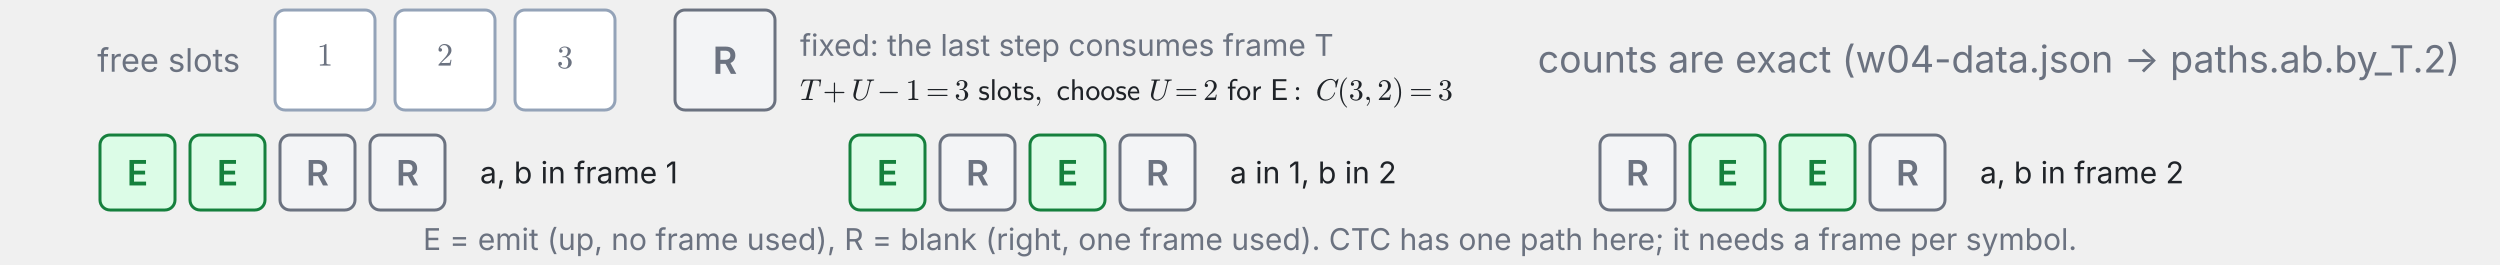
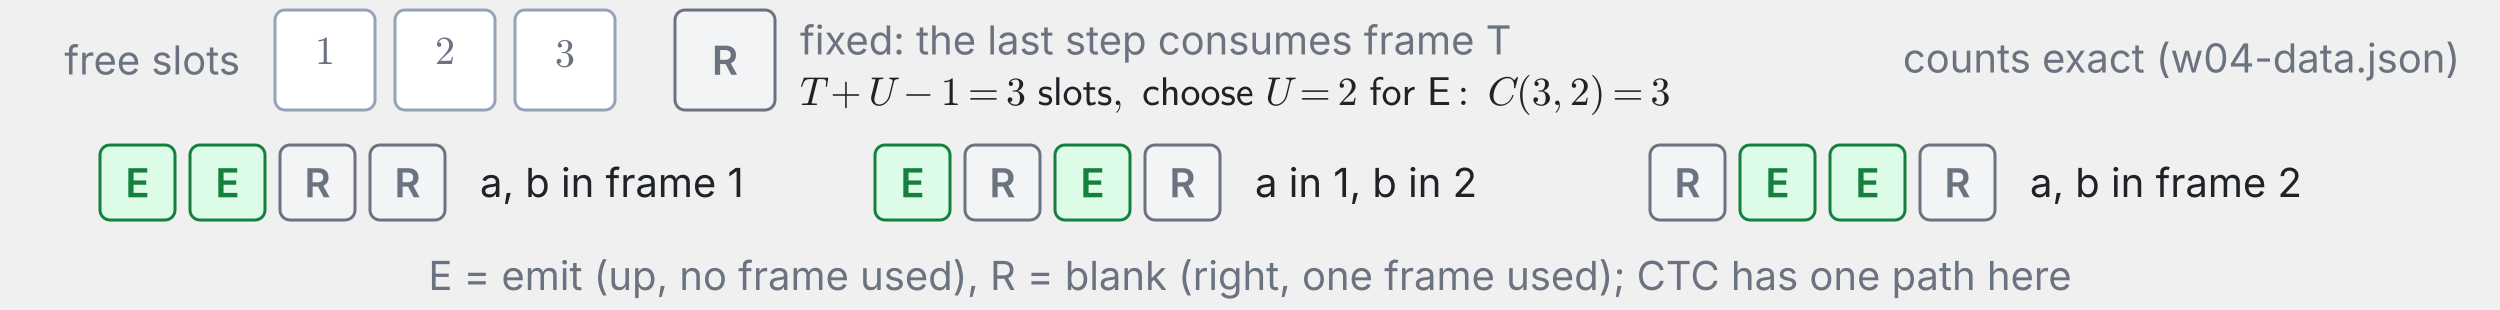
- <svg xmlns="http://www.w3.org/2000/svg" xmlns:xlink="http://www.w3.org/1999/xlink" viewBox="0 0 1000 106" width="100%" role="img" font-family="system-ui,-apple-system,Segoe UI,sans-serif">
-   <text x="984.0" y="29.0" font-size="15" font-weight="400" fill="#6b7280" text-anchor="end" dominant-baseline="auto">counts are exact (w04-data.json → paths.ab.by_T.2)</text>
+ <svg xmlns="http://www.w3.org/2000/svg" xmlns:xlink="http://www.w3.org/1999/xlink" viewBox="0 0 1000 124" width="100%" role="img" font-family="system-ui,-apple-system,Segoe UI,sans-serif">
+   <text x="984.0" y="29.0" font-size="16" font-weight="400" fill="#6b7280" text-anchor="end" dominant-baseline="auto">counts exact (w04-data.json)</text>
  <g class="fragment" data-fragment-index="0">
-     <text x="96.0" y="24.0" font-size="13" font-weight="400" fill="#6b7280" text-anchor="end" dominant-baseline="middle">free slots</text>
+     <text x="96.0" y="24.0" font-size="16" font-weight="400" fill="#6b7280" text-anchor="end" dominant-baseline="middle">free slots</text>
    <rect x="110.0" y="4.0" width="40.0" height="40.0" rx="4" fill="#ffffff" stroke="#94a3b8" stroke-width="1.2" />
-     <svg x="126.75" y="16.418" width="6.5" height="12.582" viewBox="0 0 6.5 12.582">
+     <svg x="126" y="13.515" width="8" height="15.485" viewBox="0 0 8 15.485">
      <defs>
        <style type="text/css">*{stroke-linejoin: round; stroke-linecap: butt}</style>
      </defs>
-       <g id="w4t195-figure_1">
-         <g id="w4t195-patch_1">
-           <path d="M 0 12.582  L 6.5 12.582  L 6.5 0  L 0 0  L 0 12.582  z " style="fill: none" />
+       <g id="w4t201-figure_1">
+         <g id="w4t201-patch_1">
+           <path d="M 0 15.485  L 8 15.485  L 8 0  L 0 0  L 0 15.485  z " style="fill: none" />
        </g>
-         <g id="w4t195-text_1">
-           <g style="fill: #6b7280" transform="translate(0 9.877969) scale(0.13 -0.13)">
+         <g id="w4t201-text_1">
+           <g style="fill: #6b7280" transform="translate(0 12.1575) scale(0.16 -0.16)">
            <defs>
-               <path id="w4t195-Cmr10-31" d="M 594 0  L 594 225  Q 1394 225 1394 428  L 1394 3788  Q 1063 3628 556 3628  L 556 3853  Q 1341 3853 1741 4263  L 1831 4263  Q 1853 4263 1873 4245  Q 1894 4228 1894 4206  L 1894 428  Q 1894 225 2694 225  L 2694 0  L 594 0  z " transform="scale(0.015625)" />
+               <path id="w4t201-Cmr10-31" d="M 594 0  L 594 225  Q 1394 225 1394 428  L 1394 3788  Q 1063 3628 556 3628  L 556 3853  Q 1341 3853 1741 4263  L 1831 4263  Q 1853 4263 1873 4245  Q 1894 4228 1894 4206  L 1894 428  Q 1894 225 2694 225  L 2694 0  L 594 0  z " transform="scale(0.015625)" />
            </defs>
-             <use xlink:href="#w4t195-Cmr10-31" transform="translate(0 0.390625)" />
+             <use xlink:href="#w4t201-Cmr10-31" transform="translate(0 0.390625)" />
          </g>
        </g>
      </g>
    </svg>
    <rect x="158.0" y="4.0" width="40.0" height="40.0" rx="4" fill="#ffffff" stroke="#94a3b8" stroke-width="1.2" />
-     <svg x="174.75" y="16.418" width="6.5" height="12.582" viewBox="0 0 6.5 12.582">
+     <svg x="174" y="13.515" width="8" height="15.485" viewBox="0 0 8 15.485">
      <defs>
        <style type="text/css">*{stroke-linejoin: round; stroke-linecap: butt}</style>
      </defs>
-       <g id="w4t196-figure_1">
-         <g id="w4t196-patch_1">
-           <path d="M 0 12.582  L 6.5 12.582  L 6.5 0  L 0 0  L 0 12.582  z " style="fill: none" />
+       <g id="w4t202-figure_1">
+         <g id="w4t202-patch_1">
+           <path d="M 0 15.485  L 8 15.485  L 8 0  L 0 0  L 0 15.485  z " style="fill: none" />
        </g>
-         <g id="w4t196-text_1">
-           <g style="fill: #6b7280" transform="translate(0 9.877969) scale(0.13 -0.13)">
+         <g id="w4t202-text_1">
+           <g style="fill: #6b7280" transform="translate(0 12.1575) scale(0.16 -0.16)">
            <defs>
-               <path id="w4t196-Cmr10-32" d="M 319 0  L 319 172  Q 319 188 331 206  L 1325 1306  Q 1550 1550 1690 1715  Q 1831 1881 1968 2097  Q 2106 2313 2186 2536  Q 2266 2759 2266 3009  Q 2266 3272 2169 3511  Q 2072 3750 1880 3894  Q 1688 4038 1416 4038  Q 1138 4038 916 3870  Q 694 3703 603 3438  Q 628 3444 672 3444  Q 816 3444 917 3347  Q 1019 3250 1019 3097  Q 1019 2950 917 2848  Q 816 2747 672 2747  Q 522 2747 420 2851  Q 319 2956 319 3097  Q 319 3338 409 3548  Q 500 3759 670 3923  Q 841 4088 1055 4175  Q 1269 4263 1509 4263  Q 1875 4263 2190 4108  Q 2506 3953 2690 3670  Q 2875 3388 2875 3009  Q 2875 2731 2753 2481  Q 2631 2231 2440 2026  Q 2250 1822 1953 1562  Q 1656 1303 1563 1216  L 838 519  L 1453 519  Q 1906 519 2211 526  Q 2516 534 2534 550  Q 2609 631 2688 1141  L 2875 1141  L 2694 0  L 319 0  z " transform="scale(0.015625)" />
+               <path id="w4t202-Cmr10-32" d="M 319 0  L 319 172  Q 319 188 331 206  L 1325 1306  Q 1550 1550 1690 1715  Q 1831 1881 1968 2097  Q 2106 2313 2186 2536  Q 2266 2759 2266 3009  Q 2266 3272 2169 3511  Q 2072 3750 1880 3894  Q 1688 4038 1416 4038  Q 1138 4038 916 3870  Q 694 3703 603 3438  Q 628 3444 672 3444  Q 816 3444 917 3347  Q 1019 3250 1019 3097  Q 1019 2950 917 2848  Q 816 2747 672 2747  Q 522 2747 420 2851  Q 319 2956 319 3097  Q 319 3338 409 3548  Q 500 3759 670 3923  Q 841 4088 1055 4175  Q 1269 4263 1509 4263  Q 1875 4263 2190 4108  Q 2506 3953 2690 3670  Q 2875 3388 2875 3009  Q 2875 2731 2753 2481  Q 2631 2231 2440 2026  Q 2250 1822 1953 1562  Q 1656 1303 1563 1216  L 838 519  L 1453 519  Q 1906 519 2211 526  Q 2516 534 2534 550  Q 2609 631 2688 1141  L 2875 1141  L 2694 0  L 319 0  z " transform="scale(0.015625)" />
            </defs>
-             <use xlink:href="#w4t196-Cmr10-32" transform="translate(0 0.390625)" />
+             <use xlink:href="#w4t202-Cmr10-32" transform="translate(0 0.390625)" />
          </g>
        </g>
      </g>
    </svg>
    <rect x="206.0" y="4.0" width="40.0" height="40.0" rx="4" fill="#ffffff" stroke="#94a3b8" stroke-width="1.2" />
-     <svg x="222.75" y="17.418" width="6.5" height="12.582" viewBox="0 0 6.5 12.582">
+     <svg x="222" y="14.515" width="8" height="15.485" viewBox="0 0 8 15.485">
      <defs>
        <style type="text/css">*{stroke-linejoin: round; stroke-linecap: butt}</style>
      </defs>
-       <g id="w4t197-figure_1">
-         <g id="w4t197-patch_1">
-           <path d="M 0 12.582  L 6.5 12.582  L 6.5 0  L 0 0  L 0 12.582  z " style="fill: none" />
+       <g id="w4t203-figure_1">
+         <g id="w4t203-patch_1">
+           <path d="M 0 15.485  L 8 15.485  L 8 0  L 0 0  L 0 15.485  z " style="fill: none" />
        </g>
-         <g id="w4t197-text_1">
-           <g style="fill: #6b7280" transform="translate(0 9.877969) scale(0.13 -0.13)">
+         <g id="w4t203-text_1">
+           <g style="fill: #6b7280" transform="translate(0 12.1575) scale(0.16 -0.16)">
            <defs>
-               <path id="w4t197-Cmr10-33" d="M 609 494  Q 759 275 1012 169  Q 1266 63 1556 63  Q 1928 63 2084 380  Q 2241 697 2241 1100  Q 2241 1281 2208 1462  Q 2175 1644 2097 1800  Q 2019 1956 1883 2050  Q 1747 2144 1550 2144  L 1125 2144  Q 1069 2144 1069 2203  L 1069 2259  Q 1069 2309 1125 2309  L 1478 2338  Q 1703 2338 1851 2506  Q 2000 2675 2069 2917  Q 2138 3159 2138 3378  Q 2138 3684 1994 3881  Q 1850 4078 1556 4078  Q 1313 4078 1091 3986  Q 869 3894 738 3706  Q 750 3709 759 3711  Q 769 3713 781 3713  Q 925 3713 1022 3613  Q 1119 3513 1119 3372  Q 1119 3234 1022 3134  Q 925 3034 781 3034  Q 641 3034 541 3134  Q 441 3234 441 3372  Q 441 3647 606 3850  Q 772 4053 1033 4158  Q 1294 4263 1556 4263  Q 1750 4263 1965 4205  Q 2181 4147 2356 4039  Q 2531 3931 2642 3762  Q 2753 3594 2753 3378  Q 2753 3109 2633 2881  Q 2513 2653 2303 2487  Q 2094 2322 1844 2241  Q 2122 2188 2372 2031  Q 2622 1875 2773 1631  Q 2925 1388 2925 1106  Q 2925 753 2731 467  Q 2538 181 2222 20  Q 1906 -141 1556 -141  Q 1256 -141 954 -26  Q 653 88 461 316  Q 269 544 269 863  Q 269 1022 375 1128  Q 481 1234 641 1234  Q 744 1234 830 1186  Q 916 1138 964 1050  Q 1013 963 1013 863  Q 1013 706 903 600  Q 794 494 641 494  L 609 494  z " transform="scale(0.015625)" />
+               <path id="w4t203-Cmr10-33" d="M 609 494  Q 759 275 1012 169  Q 1266 63 1556 63  Q 1928 63 2084 380  Q 2241 697 2241 1100  Q 2241 1281 2208 1462  Q 2175 1644 2097 1800  Q 2019 1956 1883 2050  Q 1747 2144 1550 2144  L 1125 2144  Q 1069 2144 1069 2203  L 1069 2259  Q 1069 2309 1125 2309  L 1478 2338  Q 1703 2338 1851 2506  Q 2000 2675 2069 2917  Q 2138 3159 2138 3378  Q 2138 3684 1994 3881  Q 1850 4078 1556 4078  Q 1313 4078 1091 3986  Q 869 3894 738 3706  Q 750 3709 759 3711  Q 769 3713 781 3713  Q 925 3713 1022 3613  Q 1119 3513 1119 3372  Q 1119 3234 1022 3134  Q 925 3034 781 3034  Q 641 3034 541 3134  Q 441 3234 441 3372  Q 441 3647 606 3850  Q 772 4053 1033 4158  Q 1294 4263 1556 4263  Q 1750 4263 1965 4205  Q 2181 4147 2356 4039  Q 2531 3931 2642 3762  Q 2753 3594 2753 3378  Q 2753 3109 2633 2881  Q 2513 2653 2303 2487  Q 2094 2322 1844 2241  Q 2122 2188 2372 2031  Q 2622 1875 2773 1631  Q 2925 1388 2925 1106  Q 2925 753 2731 467  Q 2538 181 2222 20  Q 1906 -141 1556 -141  Q 1256 -141 954 -26  Q 653 88 461 316  Q 269 544 269 863  Q 269 1022 375 1128  Q 481 1234 641 1234  Q 744 1234 830 1186  Q 916 1138 964 1050  Q 1013 963 1013 863  Q 1013 706 903 600  Q 794 494 641 494  L 609 494  z " transform="scale(0.015625)" />
            </defs>
-             <use xlink:href="#w4t197-Cmr10-33" transform="translate(0 0.390625)" />
+             <use xlink:href="#w4t203-Cmr10-33" transform="translate(0 0.390625)" />
          </g>
        </g>
      </g>
    </svg>
    <rect x="270.0" y="4.0" width="40.0" height="40.0" rx="4" fill="#f3f4f6" stroke="#6b7280" stroke-width="1.2" />
-     <text x="290.0" y="24.0" font-size="15" font-weight="600" fill="#6b7280" text-anchor="middle" dominant-baseline="middle">R</text>
-     <text x="320.0" y="18.0" font-size="12" font-weight="400" fill="#6b7280" text-anchor="start" dominant-baseline="middle">fixed: the last step consumes frame T</text>
-     <svg x="320" y="31" width="261.24" height="12" viewBox="0 0 261.24 12">
+     <text x="290.0" y="24.0" font-size="16" font-weight="600" fill="#6b7280" text-anchor="middle" dominant-baseline="middle">R</text>
+     <text x="320.0" y="16.0" font-size="16" font-weight="400" fill="#6b7280" text-anchor="start" dominant-baseline="middle">fixed: the last step consumes frame T</text>
+     <svg x="320" y="30" width="348.32" height="16" viewBox="0 0 348.32 16">
      <defs>
        <style type="text/css">*{stroke-linejoin: round; stroke-linecap: butt}</style>
      </defs>
-       <g id="w4t198-figure_1">
-         <g id="w4t198-patch_1">
-           <path d="M 0 12  L 261.24 12  L 261.24 0  L 0 0  L 0 12  z " style="fill: none" />
+       <g id="w4t204-figure_1">
+         <g id="w4t204-patch_1">
+           <path d="M 0 16  L 348.32 16  L 348.32 0  L 0 0  L 0 16  z " style="fill: none" />
        </g>
-         <g id="w4t198-text_1">
-           <g style="fill: #1f2328" transform="translate(0 9) scale(0.12 -0.12)">
+         <g id="w4t204-text_1">
+           <g style="fill: #1f2328" transform="translate(0 12) scale(0.16 -0.16)">
            <defs>
-               <path id="w4t198-Cmmi10-54" d="M 294 84  Q 297 100 308 140  Q 319 181 336 203  Q 353 225 384 225  Q 934 225 1113 256  Q 1284 300 1319 441  L 2194 3956  Q 2222 4034 2222 4097  Q 2222 4147 1997 4147  L 1625 4147  Q 1197 4147 964 4015  Q 731 3884 622 3668  Q 513 3453 341 2963  Q 319 2906 275 2906  L 219 2906  Q 153 2906 153 2988  L 609 4313  Q 622 4372 672 4372  L 4453 4372  Q 4519 4372 4519 4288  L 4306 2963  Q 4306 2944 4284 2925  Q 4263 2906 4244 2906  L 4184 2906  Q 4122 2906 4122 2988  Q 4191 3441 4191 3628  Q 4191 3853 4097 3968  Q 4003 4084 3853 4115  Q 3703 4147 3463 4147  L 3084 4147  Q 2913 4147 2853 4115  Q 2794 4084 2753 3928  L 1875 416  Q 1872 403 1870 390  Q 1869 378 1863 359  Q 1863 278 1959 256  Q 2125 225 2669 225  Q 2731 225 2731 141  Q 2709 50 2696 25  Q 2684 0 2625 0  L 359 0  Q 294 0 294 84  z " transform="scale(0.015625)" />
-               <path id="w4t198-Cmr10-2b" d="M 481 1472  Q 428 1472 393 1512  Q 359 1553 359 1600  Q 359 1647 393 1687  Q 428 1728 481 1728  L 2363 1728  L 2363 3616  Q 2363 3666 2400 3698  Q 2438 3731 2491 3731  Q 2538 3731 2578 3698  Q 2619 3666 2619 3616  L 2619 1728  L 4500 1728  Q 4547 1728 4581 1687  Q 4616 1647 4616 1600  Q 4616 1553 4581 1512  Q 4547 1472 4500 1472  L 2619 1472  L 2619 -416  Q 2619 -466 2578 -498  Q 2538 -531 2491 -531  Q 2438 -531 2400 -498  Q 2363 -466 2363 -416  L 2363 1472  L 481 1472  z " transform="scale(0.015625)" />
-               <path id="w4t198-Cmmi10-55" d="M 941 891  Q 941 656 1033 472  Q 1125 288 1300 186  Q 1475 84 1709 84  Q 1984 84 2245 196  Q 2506 309 2715 509  Q 2925 709 3073 965  Q 3222 1222 3284 1472  L 3859 3781  Q 3872 3850 3872 3878  Q 3872 4147 3378 4147  Q 3316 4147 3316 4231  Q 3338 4313 3350 4342  Q 3363 4372 3425 4372  L 4813 4372  Q 4841 4372 4859 4344  Q 4878 4316 4878 4288  Q 4878 4284 4865 4239  Q 4853 4194 4836 4170  Q 4819 4147 4794 4147  Q 4181 4147 4084 3756  L 3506 1447  Q 3434 1147 3264 864  Q 3094 581 2845 351  Q 2597 122 2298 -9  Q 2000 -141 1691 -141  Q 1338 -141 1045 14  Q 753 169 587 447  Q 422 725 422 1088  Q 422 1297 469 1472  L 1088 3956  Q 1100 4019 1100 4044  Q 1100 4113 1025 4122  Q 903 4147 563 4147  Q 500 4147 500 4231  Q 522 4313 534 4342  Q 547 4372 609 4372  L 2328 4372  Q 2394 4372 2394 4288  Q 2391 4272 2381 4234  Q 2372 4197 2356 4172  Q 2341 4147 2309 4147  Q 1919 4147 1766 4103  Q 1681 4072 1644 3928  L 1025 1447  Q 941 1109 941 891  z " transform="scale(0.015625)" />
-               <path id="w4t198-Cmsy10-a1" d="M 653 1472  Q 600 1472 565 1512  Q 531 1553 531 1600  Q 531 1647 565 1687  Q 600 1728 653 1728  L 4325 1728  Q 4375 1728 4408 1687  Q 4441 1647 4441 1600  Q 4441 1553 4408 1512  Q 4375 1472 4325 1472  L 653 1472  z " transform="scale(0.015625)" />
-               <path id="w4t198-Cmr10-31" d="M 594 0  L 594 225  Q 1394 225 1394 428  L 1394 3788  Q 1063 3628 556 3628  L 556 3853  Q 1341 3853 1741 4263  L 1831 4263  Q 1853 4263 1873 4245  Q 1894 4228 1894 4206  L 1894 428  Q 1894 225 2694 225  L 2694 0  L 594 0  z " transform="scale(0.015625)" />
-               <path id="w4t198-Cmr10-3d" d="M 481 850  Q 428 850 393 890  Q 359 931 359 978  Q 359 1031 393 1068  Q 428 1106 481 1106  L 4500 1106  Q 4547 1106 4581 1068  Q 4616 1031 4616 978  Q 4616 931 4581 890  Q 4547 850 4500 850  L 481 850  z M 481 2094  Q 428 2094 393 2131  Q 359 2169 359 2222  Q 359 2269 393 2309  Q 428 2350 481 2350  L 4500 2350  Q 4547 2350 4581 2309  Q 4616 2269 4616 2222  Q 4616 2169 4581 2131  Q 4547 2094 4500 2094  L 481 2094  z " transform="scale(0.015625)" />
-               <path id="w4t198-Cmr10-33" d="M 609 494  Q 759 275 1012 169  Q 1266 63 1556 63  Q 1928 63 2084 380  Q 2241 697 2241 1100  Q 2241 1281 2208 1462  Q 2175 1644 2097 1800  Q 2019 1956 1883 2050  Q 1747 2144 1550 2144  L 1125 2144  Q 1069 2144 1069 2203  L 1069 2259  Q 1069 2309 1125 2309  L 1478 2338  Q 1703 2338 1851 2506  Q 2000 2675 2069 2917  Q 2138 3159 2138 3378  Q 2138 3684 1994 3881  Q 1850 4078 1556 4078  Q 1313 4078 1091 3986  Q 869 3894 738 3706  Q 750 3709 759 3711  Q 769 3713 781 3713  Q 925 3713 1022 3613  Q 1119 3513 1119 3372  Q 1119 3234 1022 3134  Q 925 3034 781 3034  Q 641 3034 541 3134  Q 441 3234 441 3372  Q 441 3647 606 3850  Q 772 4053 1033 4158  Q 1294 4263 1556 4263  Q 1750 4263 1965 4205  Q 2181 4147 2356 4039  Q 2531 3931 2642 3762  Q 2753 3594 2753 3378  Q 2753 3109 2633 2881  Q 2513 2653 2303 2487  Q 2094 2322 1844 2241  Q 2122 2188 2372 2031  Q 2622 1875 2773 1631  Q 2925 1388 2925 1106  Q 2925 753 2731 467  Q 2538 181 2222 20  Q 1906 -141 1556 -141  Q 1256 -141 954 -26  Q 653 88 461 316  Q 269 544 269 863  Q 269 1022 375 1128  Q 481 1234 641 1234  Q 744 1234 830 1186  Q 916 1138 964 1050  Q 1013 963 1013 863  Q 1013 706 903 600  Q 794 494 641 494  L 609 494  z " transform="scale(0.015625)" />
-               <path id="w4t198-Cmss10-73" d="M 178 213  L 263 672  Q 716 359 1259 359  Q 1494 359 1659 461  Q 1825 563 1825 781  Q 1825 947 1698 1053  Q 1572 1159 1403 1191  L 1013 1269  Q 688 1334 450 1559  Q 213 1784 213 2100  Q 213 2391 353 2583  Q 494 2775 731 2862  Q 969 2950 1259 2950  Q 1538 2950 1745 2904  Q 1953 2859 2194 2747  L 2119 2297  Q 1888 2434 1673 2490  Q 1459 2547 1191 2547  Q 981 2547 836 2455  Q 691 2363 691 2163  Q 691 2025 800 1926  Q 909 1828 1063 1791  L 1491 1709  Q 1709 1659 1895 1537  Q 2081 1416 2192 1233  Q 2303 1050 2303 831  Q 2303 525 2167 323  Q 2031 122 1798 25  Q 1566 -72 1259 -72  Q 684 -72 178 213  z " transform="scale(0.015625)" />
-               <path id="w4t198-Cmss10-6c" d="M 506 0  L 506 4441  L 1013 4441  L 1013 0  L 506 0  z " transform="scale(0.015625)" />
-               <path id="w4t198-Cmss10-6f" d="M 1600 -72  Q 1203 -72 878 133  Q 553 338 365 680  Q 178 1022 178 1403  Q 178 1697 284 1976  Q 391 2256 580 2476  Q 769 2697 1033 2823  Q 1297 2950 1600 2950  Q 1900 2950 2161 2825  Q 2422 2700 2615 2476  Q 2809 2253 2912 1975  Q 3016 1697 3016 1403  Q 3016 1022 2830 680  Q 2644 338 2317 133  Q 1991 -72 1600 -72  z M 1600 366  Q 1894 366 2095 525  Q 2297 684 2394 940  Q 2491 1197 2491 1478  Q 2491 1753 2389 1995  Q 2288 2238 2086 2386  Q 1884 2534 1600 2534  Q 1313 2534 1111 2387  Q 909 2241 806 1997  Q 703 1753 703 1478  Q 703 1278 756 1079  Q 809 881 926 714  Q 1044 547 1214 456  Q 1384 366 1600 366  z " transform="scale(0.015625)" />
-               <path id="w4t198-Cmss10-74" d="M 1141 -72  Q 859 -72 753 211  Q 647 494 647 831  L 647 2444  L 122 2444  L 122 2841  L 666 2841  L 666 3653  L 1131 3653  L 1131 2841  L 2022 2841  L 2022 2444  L 1131 2444  L 1131 916  Q 1131 366 1428 366  Q 1756 366 2016 569  L 2125 166  Q 1884 47 1646 -12  Q 1409 -72 1141 -72  z " transform="scale(0.015625)" />
-               <path id="w4t198-Cmmi10-3b" d="M 634 -1153  Q 634 -1125 659 -1100  Q 891 -878 1019 -587  Q 1147 -297 1147 25  L 1147 103  Q 1044 0 891 0  Q 744 0 641 103  Q 538 206 538 353  Q 538 503 641 603  Q 744 703 891 703  Q 1119 703 1216 492  Q 1313 281 1313 25  Q 1313 -331 1170 -651  Q 1028 -972 769 -1228  Q 744 -1241 728 -1241  Q 697 -1241 665 -1212  Q 634 -1184 634 -1153  z " transform="scale(0.015625)" />
-               <path id="w4t198-Cmss10-63" d="M 1594 -72  Q 1309 -72 1053 50  Q 797 172 609 386  Q 422 600 320 870  Q 219 1141 219 1422  Q 219 1713 320 1988  Q 422 2263 608 2480  Q 794 2697 1044 2823  Q 1294 2950 1594 2950  Q 1934 2950 2136 2897  Q 2338 2844 2625 2675  L 2547 2228  Q 2288 2403 2102 2459  Q 1916 2516 1594 2516  Q 1322 2516 1126 2355  Q 931 2194 837 1945  Q 744 1697 744 1422  Q 744 1163 842 919  Q 941 675 1134 520  Q 1328 366 1594 366  Q 1894 366 2139 448  Q 2384 531 2619 697  L 2656 250  Q 2513 106 2183 17  Q 1853 -72 1594 -72  z " transform="scale(0.015625)" />
-               <path id="w4t198-Cmss10-68" d="M 506 0  L 506 4441  L 1013 4441  L 1013 2472  Q 1181 2675 1420 2794  Q 1659 2913 1913 2913  Q 2391 2913 2594 2645  Q 2797 2378 2797 1881  L 2797 0  L 2272 0  L 2272 1881  Q 2272 2200 2114 2348  Q 1956 2497 1638 2497  Q 1425 2497 1289 2355  Q 1153 2213 1092 2005  Q 1031 1797 1031 1588  L 1031 0  L 506 0  z " transform="scale(0.015625)" />
-               <path id="w4t198-Cmss10-65" d="M 1594 -72  Q 1300 -72 1044 51  Q 788 175 602 390  Q 416 606 314 882  Q 213 1159 213 1441  Q 213 1806 373 2159  Q 534 2513 831 2731  Q 1128 2950 1503 2950  Q 2116 2950 2386 2500  Q 2656 2050 2656 1403  L 684 1403  Q 684 1150 801 904  Q 919 659 1130 503  Q 1341 347 1594 347  Q 2150 347 2584 691  L 2625 256  Q 2491 122 2162 25  Q 1834 -72 1594 -72  z M 722 1778  L 2259 1778  Q 2209 2103 2015 2318  Q 1822 2534 1503 2534  Q 1316 2534 1150 2426  Q 984 2319 876 2145  Q 769 1972 722 1778  z " transform="scale(0.015625)" />
-               <path id="w4t198-Cmr10-32" d="M 319 0  L 319 172  Q 319 188 331 206  L 1325 1306  Q 1550 1550 1690 1715  Q 1831 1881 1968 2097  Q 2106 2313 2186 2536  Q 2266 2759 2266 3009  Q 2266 3272 2169 3511  Q 2072 3750 1880 3894  Q 1688 4038 1416 4038  Q 1138 4038 916 3870  Q 694 3703 603 3438  Q 628 3444 672 3444  Q 816 3444 917 3347  Q 1019 3250 1019 3097  Q 1019 2950 917 2848  Q 816 2747 672 2747  Q 522 2747 420 2851  Q 319 2956 319 3097  Q 319 3338 409 3548  Q 500 3759 670 3923  Q 841 4088 1055 4175  Q 1269 4263 1509 4263  Q 1875 4263 2190 4108  Q 2506 3953 2690 3670  Q 2875 3388 2875 3009  Q 2875 2731 2753 2481  Q 2631 2231 2440 2026  Q 2250 1822 1953 1562  Q 1656 1303 1563 1216  L 838 519  L 1453 519  Q 1906 519 2211 526  Q 2516 534 2534 550  Q 2609 631 2688 1141  L 2875 1141  L 2694 0  L 319 0  z " transform="scale(0.015625)" />
-               <path id="w4t198-Cmss10-66" d="M 634 0  L 634 2444  L 172 2444  L 172 2841  L 634 2841  L 634 3438  Q 634 3722 775 3969  Q 916 4216 1159 4364  Q 1403 4513 1684 4513  Q 1784 4513 1990 4491  Q 2197 4469 2222 4441  L 2222 3988  Q 2097 4044 1967 4070  Q 1838 4097 1684 4097  Q 1475 4097 1297 3976  Q 1119 3856 1119 3653  L 1119 2841  L 1831 2841  L 1831 2444  L 1141 2444  L 1141 0  L 634 0  z " transform="scale(0.015625)" />
-               <path id="w4t198-Cmss10-72" d="M 513 0  L 513 2881  L 984 2881  L 984 2328  Q 1109 2503 1287 2637  Q 1466 2772 1670 2842  Q 1875 2913 2094 2913  L 2094 2456  Q 1809 2456 1561 2315  Q 1313 2175 1166 1933  Q 1019 1691 1019 1403  L 1019 0  L 513 0  z " transform="scale(0.015625)" />
-               <path id="w4t198-Cmss10-45" d="M 588 0  L 588 4441  L 3456 4441  L 3456 4000  L 1184 4006  L 1184 2516  L 3284 2516  L 3284 2100  L 1184 2100  L 1184 475  L 3547 481  L 3547 0  L 588 0  z " transform="scale(0.015625)" />
-               <path id="w4t198-Cmr10-3a" d="M 538 353  Q 538 497 644 600  Q 750 703 891 703  Q 978 703 1062 656  Q 1147 609 1194 525  Q 1241 441 1241 353  Q 1241 213 1137 106  Q 1034 0 891 0  Q 750 0 644 106  Q 538 213 538 353  z M 538 2406  Q 538 2497 584 2578  Q 631 2659 714 2709  Q 797 2759 891 2759  Q 981 2759 1064 2709  Q 1147 2659 1194 2578  Q 1241 2497 1241 2406  Q 1241 2263 1139 2158  Q 1038 2053 891 2053  Q 747 2053 642 2158  Q 538 2263 538 2406  z " transform="scale(0.015625)" />
-               <path id="w4t198-Cmmi10-43" d="M 934 1381  Q 934 997 1082 705  Q 1231 413 1514 248  Q 1797 84 2181 84  Q 2584 84 2957 290  Q 3331 497 3595 842  Q 3859 1188 3956 1575  Q 3969 1613 4006 1613  L 4084 1613  Q 4109 1613 4125 1595  Q 4141 1578 4141 1556  Q 4141 1550 4134 1538  Q 4025 1094 3711 705  Q 3397 316 2959 87  Q 2522 -141 2059 -141  Q 1559 -141 1162 84  Q 766 309 545 709  Q 325 1109 325 1613  Q 325 2150 565 2676  Q 806 3203 1212 3614  Q 1619 4025 2139 4269  Q 2659 4513 3194 4513  Q 3406 4513 3600 4448  Q 3794 4384 3959 4253  Q 4125 4122 4231 3950  L 4738 4500  Q 4738 4513 4769 4513  L 4806 4513  Q 4831 4513 4847 4491  Q 4863 4469 4863 4447  L 4428 2719  Q 4428 2675 4378 2675  L 4263 2675  Q 4213 2675 4213 2747  Q 4238 2888 4238 3084  Q 4238 3397 4131 3673  Q 4025 3950 3801 4119  Q 3578 4288 3256 4288  Q 2734 4288 2300 4025  Q 1866 3763 1564 3336  Q 1263 2909 1098 2389  Q 934 1869 934 1381  z " transform="scale(0.015625)" />
-               <path id="w4t198-Cmr10-28" d="M 1984 -1588  Q 1628 -1306 1370 -942  Q 1113 -578 948 -165  Q 784 247 703 697  Q 622 1147 622 1600  Q 622 2059 703 2509  Q 784 2959 951 3375  Q 1119 3791 1378 4153  Q 1638 4516 1984 4788  Q 1984 4800 2016 4800  L 2075 4800  Q 2094 4800 2109 4783  Q 2125 4766 2125 4744  Q 2125 4716 2113 4703  Q 1800 4397 1592 4047  Q 1384 3697 1257 3301  Q 1131 2906 1075 2482  Q 1019 2059 1019 1600  Q 1019 -434 2106 -1491  Q 2125 -1509 2125 -1544  Q 2125 -1559 2108 -1579  Q 2091 -1600 2075 -1600  L 2016 -1600  Q 1984 -1600 1984 -1588  z " transform="scale(0.015625)" />
-               <path id="w4t198-Cmr10-29" d="M 416 -1600  Q 359 -1600 359 -1544  Q 359 -1516 372 -1503  Q 1466 -434 1466 1600  Q 1466 3634 384 4691  Q 359 4706 359 4744  Q 359 4766 376 4783  Q 394 4800 416 4800  L 475 4800  Q 494 4800 506 4788  Q 966 4425 1272 3906  Q 1578 3388 1720 2800  Q 1863 2213 1863 1600  Q 1863 1147 1786 708  Q 1709 269 1542 -157  Q 1375 -584 1119 -945  Q 863 -1306 506 -1588  Q 494 -1600 475 -1600  L 416 -1600  z " transform="scale(0.015625)" />
+               <path id="w4t204-Cmmi10-54" d="M 294 84  Q 297 100 308 140  Q 319 181 336 203  Q 353 225 384 225  Q 934 225 1113 256  Q 1284 300 1319 441  L 2194 3956  Q 2222 4034 2222 4097  Q 2222 4147 1997 4147  L 1625 4147  Q 1197 4147 964 4015  Q 731 3884 622 3668  Q 513 3453 341 2963  Q 319 2906 275 2906  L 219 2906  Q 153 2906 153 2988  L 609 4313  Q 622 4372 672 4372  L 4453 4372  Q 4519 4372 4519 4288  L 4306 2963  Q 4306 2944 4284 2925  Q 4263 2906 4244 2906  L 4184 2906  Q 4122 2906 4122 2988  Q 4191 3441 4191 3628  Q 4191 3853 4097 3968  Q 4003 4084 3853 4115  Q 3703 4147 3463 4147  L 3084 4147  Q 2913 4147 2853 4115  Q 2794 4084 2753 3928  L 1875 416  Q 1872 403 1870 390  Q 1869 378 1863 359  Q 1863 278 1959 256  Q 2125 225 2669 225  Q 2731 225 2731 141  Q 2709 50 2696 25  Q 2684 0 2625 0  L 359 0  Q 294 0 294 84  z " transform="scale(0.015625)" />
+               <path id="w4t204-Cmr10-2b" d="M 481 1472  Q 428 1472 393 1512  Q 359 1553 359 1600  Q 359 1647 393 1687  Q 428 1728 481 1728  L 2363 1728  L 2363 3616  Q 2363 3666 2400 3698  Q 2438 3731 2491 3731  Q 2538 3731 2578 3698  Q 2619 3666 2619 3616  L 2619 1728  L 4500 1728  Q 4547 1728 4581 1687  Q 4616 1647 4616 1600  Q 4616 1553 4581 1512  Q 4547 1472 4500 1472  L 2619 1472  L 2619 -416  Q 2619 -466 2578 -498  Q 2538 -531 2491 -531  Q 2438 -531 2400 -498  Q 2363 -466 2363 -416  L 2363 1472  L 481 1472  z " transform="scale(0.015625)" />
+               <path id="w4t204-Cmmi10-55" d="M 941 891  Q 941 656 1033 472  Q 1125 288 1300 186  Q 1475 84 1709 84  Q 1984 84 2245 196  Q 2506 309 2715 509  Q 2925 709 3073 965  Q 3222 1222 3284 1472  L 3859 3781  Q 3872 3850 3872 3878  Q 3872 4147 3378 4147  Q 3316 4147 3316 4231  Q 3338 4313 3350 4342  Q 3363 4372 3425 4372  L 4813 4372  Q 4841 4372 4859 4344  Q 4878 4316 4878 4288  Q 4878 4284 4865 4239  Q 4853 4194 4836 4170  Q 4819 4147 4794 4147  Q 4181 4147 4084 3756  L 3506 1447  Q 3434 1147 3264 864  Q 3094 581 2845 351  Q 2597 122 2298 -9  Q 2000 -141 1691 -141  Q 1338 -141 1045 14  Q 753 169 587 447  Q 422 725 422 1088  Q 422 1297 469 1472  L 1088 3956  Q 1100 4019 1100 4044  Q 1100 4113 1025 4122  Q 903 4147 563 4147  Q 500 4147 500 4231  Q 522 4313 534 4342  Q 547 4372 609 4372  L 2328 4372  Q 2394 4372 2394 4288  Q 2391 4272 2381 4234  Q 2372 4197 2356 4172  Q 2341 4147 2309 4147  Q 1919 4147 1766 4103  Q 1681 4072 1644 3928  L 1025 1447  Q 941 1109 941 891  z " transform="scale(0.015625)" />
+               <path id="w4t204-Cmsy10-a1" d="M 653 1472  Q 600 1472 565 1512  Q 531 1553 531 1600  Q 531 1647 565 1687  Q 600 1728 653 1728  L 4325 1728  Q 4375 1728 4408 1687  Q 4441 1647 4441 1600  Q 4441 1553 4408 1512  Q 4375 1472 4325 1472  L 653 1472  z " transform="scale(0.015625)" />
+               <path id="w4t204-Cmr10-31" d="M 594 0  L 594 225  Q 1394 225 1394 428  L 1394 3788  Q 1063 3628 556 3628  L 556 3853  Q 1341 3853 1741 4263  L 1831 4263  Q 1853 4263 1873 4245  Q 1894 4228 1894 4206  L 1894 428  Q 1894 225 2694 225  L 2694 0  L 594 0  z " transform="scale(0.015625)" />
+               <path id="w4t204-Cmr10-3d" d="M 481 850  Q 428 850 393 890  Q 359 931 359 978  Q 359 1031 393 1068  Q 428 1106 481 1106  L 4500 1106  Q 4547 1106 4581 1068  Q 4616 1031 4616 978  Q 4616 931 4581 890  Q 4547 850 4500 850  L 481 850  z M 481 2094  Q 428 2094 393 2131  Q 359 2169 359 2222  Q 359 2269 393 2309  Q 428 2350 481 2350  L 4500 2350  Q 4547 2350 4581 2309  Q 4616 2269 4616 2222  Q 4616 2169 4581 2131  Q 4547 2094 4500 2094  L 481 2094  z " transform="scale(0.015625)" />
+               <path id="w4t204-Cmr10-33" d="M 609 494  Q 759 275 1012 169  Q 1266 63 1556 63  Q 1928 63 2084 380  Q 2241 697 2241 1100  Q 2241 1281 2208 1462  Q 2175 1644 2097 1800  Q 2019 1956 1883 2050  Q 1747 2144 1550 2144  L 1125 2144  Q 1069 2144 1069 2203  L 1069 2259  Q 1069 2309 1125 2309  L 1478 2338  Q 1703 2338 1851 2506  Q 2000 2675 2069 2917  Q 2138 3159 2138 3378  Q 2138 3684 1994 3881  Q 1850 4078 1556 4078  Q 1313 4078 1091 3986  Q 869 3894 738 3706  Q 750 3709 759 3711  Q 769 3713 781 3713  Q 925 3713 1022 3613  Q 1119 3513 1119 3372  Q 1119 3234 1022 3134  Q 925 3034 781 3034  Q 641 3034 541 3134  Q 441 3234 441 3372  Q 441 3647 606 3850  Q 772 4053 1033 4158  Q 1294 4263 1556 4263  Q 1750 4263 1965 4205  Q 2181 4147 2356 4039  Q 2531 3931 2642 3762  Q 2753 3594 2753 3378  Q 2753 3109 2633 2881  Q 2513 2653 2303 2487  Q 2094 2322 1844 2241  Q 2122 2188 2372 2031  Q 2622 1875 2773 1631  Q 2925 1388 2925 1106  Q 2925 753 2731 467  Q 2538 181 2222 20  Q 1906 -141 1556 -141  Q 1256 -141 954 -26  Q 653 88 461 316  Q 269 544 269 863  Q 269 1022 375 1128  Q 481 1234 641 1234  Q 744 1234 830 1186  Q 916 1138 964 1050  Q 1013 963 1013 863  Q 1013 706 903 600  Q 794 494 641 494  L 609 494  z " transform="scale(0.015625)" />
+               <path id="w4t204-Cmss10-73" d="M 178 213  L 263 672  Q 716 359 1259 359  Q 1494 359 1659 461  Q 1825 563 1825 781  Q 1825 947 1698 1053  Q 1572 1159 1403 1191  L 1013 1269  Q 688 1334 450 1559  Q 213 1784 213 2100  Q 213 2391 353 2583  Q 494 2775 731 2862  Q 969 2950 1259 2950  Q 1538 2950 1745 2904  Q 1953 2859 2194 2747  L 2119 2297  Q 1888 2434 1673 2490  Q 1459 2547 1191 2547  Q 981 2547 836 2455  Q 691 2363 691 2163  Q 691 2025 800 1926  Q 909 1828 1063 1791  L 1491 1709  Q 1709 1659 1895 1537  Q 2081 1416 2192 1233  Q 2303 1050 2303 831  Q 2303 525 2167 323  Q 2031 122 1798 25  Q 1566 -72 1259 -72  Q 684 -72 178 213  z " transform="scale(0.015625)" />
+               <path id="w4t204-Cmss10-6c" d="M 506 0  L 506 4441  L 1013 4441  L 1013 0  L 506 0  z " transform="scale(0.015625)" />
+               <path id="w4t204-Cmss10-6f" d="M 1600 -72  Q 1203 -72 878 133  Q 553 338 365 680  Q 178 1022 178 1403  Q 178 1697 284 1976  Q 391 2256 580 2476  Q 769 2697 1033 2823  Q 1297 2950 1600 2950  Q 1900 2950 2161 2825  Q 2422 2700 2615 2476  Q 2809 2253 2912 1975  Q 3016 1697 3016 1403  Q 3016 1022 2830 680  Q 2644 338 2317 133  Q 1991 -72 1600 -72  z M 1600 366  Q 1894 366 2095 525  Q 2297 684 2394 940  Q 2491 1197 2491 1478  Q 2491 1753 2389 1995  Q 2288 2238 2086 2386  Q 1884 2534 1600 2534  Q 1313 2534 1111 2387  Q 909 2241 806 1997  Q 703 1753 703 1478  Q 703 1278 756 1079  Q 809 881 926 714  Q 1044 547 1214 456  Q 1384 366 1600 366  z " transform="scale(0.015625)" />
+               <path id="w4t204-Cmss10-74" d="M 1141 -72  Q 859 -72 753 211  Q 647 494 647 831  L 647 2444  L 122 2444  L 122 2841  L 666 2841  L 666 3653  L 1131 3653  L 1131 2841  L 2022 2841  L 2022 2444  L 1131 2444  L 1131 916  Q 1131 366 1428 366  Q 1756 366 2016 569  L 2125 166  Q 1884 47 1646 -12  Q 1409 -72 1141 -72  z " transform="scale(0.015625)" />
+               <path id="w4t204-Cmmi10-3b" d="M 634 -1153  Q 634 -1125 659 -1100  Q 891 -878 1019 -587  Q 1147 -297 1147 25  L 1147 103  Q 1044 0 891 0  Q 744 0 641 103  Q 538 206 538 353  Q 538 503 641 603  Q 744 703 891 703  Q 1119 703 1216 492  Q 1313 281 1313 25  Q 1313 -331 1170 -651  Q 1028 -972 769 -1228  Q 744 -1241 728 -1241  Q 697 -1241 665 -1212  Q 634 -1184 634 -1153  z " transform="scale(0.015625)" />
+               <path id="w4t204-Cmss10-63" d="M 1594 -72  Q 1309 -72 1053 50  Q 797 172 609 386  Q 422 600 320 870  Q 219 1141 219 1422  Q 219 1713 320 1988  Q 422 2263 608 2480  Q 794 2697 1044 2823  Q 1294 2950 1594 2950  Q 1934 2950 2136 2897  Q 2338 2844 2625 2675  L 2547 2228  Q 2288 2403 2102 2459  Q 1916 2516 1594 2516  Q 1322 2516 1126 2355  Q 931 2194 837 1945  Q 744 1697 744 1422  Q 744 1163 842 919  Q 941 675 1134 520  Q 1328 366 1594 366  Q 1894 366 2139 448  Q 2384 531 2619 697  L 2656 250  Q 2513 106 2183 17  Q 1853 -72 1594 -72  z " transform="scale(0.015625)" />
+               <path id="w4t204-Cmss10-68" d="M 506 0  L 506 4441  L 1013 4441  L 1013 2472  Q 1181 2675 1420 2794  Q 1659 2913 1913 2913  Q 2391 2913 2594 2645  Q 2797 2378 2797 1881  L 2797 0  L 2272 0  L 2272 1881  Q 2272 2200 2114 2348  Q 1956 2497 1638 2497  Q 1425 2497 1289 2355  Q 1153 2213 1092 2005  Q 1031 1797 1031 1588  L 1031 0  L 506 0  z " transform="scale(0.015625)" />
+               <path id="w4t204-Cmss10-65" d="M 1594 -72  Q 1300 -72 1044 51  Q 788 175 602 390  Q 416 606 314 882  Q 213 1159 213 1441  Q 213 1806 373 2159  Q 534 2513 831 2731  Q 1128 2950 1503 2950  Q 2116 2950 2386 2500  Q 2656 2050 2656 1403  L 684 1403  Q 684 1150 801 904  Q 919 659 1130 503  Q 1341 347 1594 347  Q 2150 347 2584 691  L 2625 256  Q 2491 122 2162 25  Q 1834 -72 1594 -72  z M 722 1778  L 2259 1778  Q 2209 2103 2015 2318  Q 1822 2534 1503 2534  Q 1316 2534 1150 2426  Q 984 2319 876 2145  Q 769 1972 722 1778  z " transform="scale(0.015625)" />
+               <path id="w4t204-Cmr10-32" d="M 319 0  L 319 172  Q 319 188 331 206  L 1325 1306  Q 1550 1550 1690 1715  Q 1831 1881 1968 2097  Q 2106 2313 2186 2536  Q 2266 2759 2266 3009  Q 2266 3272 2169 3511  Q 2072 3750 1880 3894  Q 1688 4038 1416 4038  Q 1138 4038 916 3870  Q 694 3703 603 3438  Q 628 3444 672 3444  Q 816 3444 917 3347  Q 1019 3250 1019 3097  Q 1019 2950 917 2848  Q 816 2747 672 2747  Q 522 2747 420 2851  Q 319 2956 319 3097  Q 319 3338 409 3548  Q 500 3759 670 3923  Q 841 4088 1055 4175  Q 1269 4263 1509 4263  Q 1875 4263 2190 4108  Q 2506 3953 2690 3670  Q 2875 3388 2875 3009  Q 2875 2731 2753 2481  Q 2631 2231 2440 2026  Q 2250 1822 1953 1562  Q 1656 1303 1563 1216  L 838 519  L 1453 519  Q 1906 519 2211 526  Q 2516 534 2534 550  Q 2609 631 2688 1141  L 2875 1141  L 2694 0  L 319 0  z " transform="scale(0.015625)" />
+               <path id="w4t204-Cmss10-66" d="M 634 0  L 634 2444  L 172 2444  L 172 2841  L 634 2841  L 634 3438  Q 634 3722 775 3969  Q 916 4216 1159 4364  Q 1403 4513 1684 4513  Q 1784 4513 1990 4491  Q 2197 4469 2222 4441  L 2222 3988  Q 2097 4044 1967 4070  Q 1838 4097 1684 4097  Q 1475 4097 1297 3976  Q 1119 3856 1119 3653  L 1119 2841  L 1831 2841  L 1831 2444  L 1141 2444  L 1141 0  L 634 0  z " transform="scale(0.015625)" />
+               <path id="w4t204-Cmss10-72" d="M 513 0  L 513 2881  L 984 2881  L 984 2328  Q 1109 2503 1287 2637  Q 1466 2772 1670 2842  Q 1875 2913 2094 2913  L 2094 2456  Q 1809 2456 1561 2315  Q 1313 2175 1166 1933  Q 1019 1691 1019 1403  L 1019 0  L 513 0  z " transform="scale(0.015625)" />
+               <path id="w4t204-Cmss10-45" d="M 588 0  L 588 4441  L 3456 4441  L 3456 4000  L 1184 4006  L 1184 2516  L 3284 2516  L 3284 2100  L 1184 2100  L 1184 475  L 3547 481  L 3547 0  L 588 0  z " transform="scale(0.015625)" />
+               <path id="w4t204-Cmr10-3a" d="M 538 353  Q 538 497 644 600  Q 750 703 891 703  Q 978 703 1062 656  Q 1147 609 1194 525  Q 1241 441 1241 353  Q 1241 213 1137 106  Q 1034 0 891 0  Q 750 0 644 106  Q 538 213 538 353  z M 538 2406  Q 538 2497 584 2578  Q 631 2659 714 2709  Q 797 2759 891 2759  Q 981 2759 1064 2709  Q 1147 2659 1194 2578  Q 1241 2497 1241 2406  Q 1241 2263 1139 2158  Q 1038 2053 891 2053  Q 747 2053 642 2158  Q 538 2263 538 2406  z " transform="scale(0.015625)" />
+               <path id="w4t204-Cmmi10-43" d="M 934 1381  Q 934 997 1082 705  Q 1231 413 1514 248  Q 1797 84 2181 84  Q 2584 84 2957 290  Q 3331 497 3595 842  Q 3859 1188 3956 1575  Q 3969 1613 4006 1613  L 4084 1613  Q 4109 1613 4125 1595  Q 4141 1578 4141 1556  Q 4141 1550 4134 1538  Q 4025 1094 3711 705  Q 3397 316 2959 87  Q 2522 -141 2059 -141  Q 1559 -141 1162 84  Q 766 309 545 709  Q 325 1109 325 1613  Q 325 2150 565 2676  Q 806 3203 1212 3614  Q 1619 4025 2139 4269  Q 2659 4513 3194 4513  Q 3406 4513 3600 4448  Q 3794 4384 3959 4253  Q 4125 4122 4231 3950  L 4738 4500  Q 4738 4513 4769 4513  L 4806 4513  Q 4831 4513 4847 4491  Q 4863 4469 4863 4447  L 4428 2719  Q 4428 2675 4378 2675  L 4263 2675  Q 4213 2675 4213 2747  Q 4238 2888 4238 3084  Q 4238 3397 4131 3673  Q 4025 3950 3801 4119  Q 3578 4288 3256 4288  Q 2734 4288 2300 4025  Q 1866 3763 1564 3336  Q 1263 2909 1098 2389  Q 934 1869 934 1381  z " transform="scale(0.015625)" />
+               <path id="w4t204-Cmr10-28" d="M 1984 -1588  Q 1628 -1306 1370 -942  Q 1113 -578 948 -165  Q 784 247 703 697  Q 622 1147 622 1600  Q 622 2059 703 2509  Q 784 2959 951 3375  Q 1119 3791 1378 4153  Q 1638 4516 1984 4788  Q 1984 4800 2016 4800  L 2075 4800  Q 2094 4800 2109 4783  Q 2125 4766 2125 4744  Q 2125 4716 2113 4703  Q 1800 4397 1592 4047  Q 1384 3697 1257 3301  Q 1131 2906 1075 2482  Q 1019 2059 1019 1600  Q 1019 -434 2106 -1491  Q 2125 -1509 2125 -1544  Q 2125 -1559 2108 -1579  Q 2091 -1600 2075 -1600  L 2016 -1600  Q 1984 -1600 1984 -1588  z " transform="scale(0.015625)" />
+               <path id="w4t204-Cmr10-29" d="M 416 -1600  Q 359 -1600 359 -1544  Q 359 -1516 372 -1503  Q 1466 -434 1466 1600  Q 1466 3634 384 4691  Q 359 4706 359 4744  Q 359 4766 376 4783  Q 394 4800 416 4800  L 475 4800  Q 494 4800 506 4788  Q 966 4425 1272 3906  Q 1578 3388 1720 2800  Q 1863 2213 1863 1600  Q 1863 1147 1786 708  Q 1709 269 1542 -157  Q 1375 -584 1119 -945  Q 863 -1306 506 -1588  Q 494 -1600 475 -1600  L 416 -1600  z " transform="scale(0.015625)" />
            </defs>
-             <use xlink:href="#w4t198-Cmmi10-54" />
-             <use xlink:href="#w4t198-Cmr10-2b" transform="translate(75.95703 0)" />
-             <use xlink:href="#w4t198-Cmmi10-55" transform="translate(171.2012 0)" />
-             <use xlink:href="#w4t198-Cmsy10-a1" transform="translate(256.9727 0)" />
-             <use xlink:href="#w4t198-Cmr10-31" transform="translate(352.2168 0)" />
-             <use xlink:href="#w4t198-Cmr10-3d" transform="translate(419.7754 0)" />
-             <use xlink:href="#w4t198-Cmr10-33" transform="translate(515.0195 0)" />
-             <use xlink:href="#w4t198-Cmss10-73" transform="translate(594.2836 0)" />
-             <use xlink:href="#w4t198-Cmss10-6c" transform="translate(632.5648 0)" />
-             <use xlink:href="#w4t198-Cmss10-6f" transform="translate(656.3441 0)" />
-             <use xlink:href="#w4t198-Cmss10-74" transform="translate(706.3441 0)" />
-             <use xlink:href="#w4t198-Cmss10-73" transform="translate(742.4281 0)" />
-             <use xlink:href="#w4t198-Cmmi10-3b" transform="translate(780.7093 0)" />
-             <use xlink:href="#w4t198-Cmss10-63" transform="translate(855.2175 0)" />
-             <use xlink:href="#w4t198-Cmss10-68" transform="translate(899.6023 0)" />
-             <use xlink:href="#w4t198-Cmss10-6f" transform="translate(951.2136 0)" />
-             <use xlink:href="#w4t198-Cmss10-6f" transform="translate(1001.214 0)" />
-             <use xlink:href="#w4t198-Cmss10-73" transform="translate(1051.214 0)" />
-             <use xlink:href="#w4t198-Cmss10-65" transform="translate(1089.495 0)" />
-             <use xlink:href="#w4t198-Cmmi10-55" transform="translate(1163.144 0)" />
-             <use xlink:href="#w4t198-Cmr10-3d" transform="translate(1248.915 0)" />
-             <use xlink:href="#w4t198-Cmr10-32" transform="translate(1344.159 0)" />
-             <use xlink:href="#w4t198-Cmss10-66" transform="translate(1423.423 0)" />
-             <use xlink:href="#w4t198-Cmss10-6f" transform="translate(1453.941 0)" />
-             <use xlink:href="#w4t198-Cmss10-72" transform="translate(1503.941 0)" />
-             <use xlink:href="#w4t198-Cmss10-45" transform="translate(1567.287 0)" />
-             <use xlink:href="#w4t198-Cmr10-3a" transform="translate(1644.562 0)" />
-             <use xlink:href="#w4t198-Cmmi10-43" transform="translate(1719.071 0)" />
-             <use xlink:href="#w4t198-Cmr10-28" transform="translate(1790.457 0)" />
-             <use xlink:href="#w4t198-Cmr10-33" transform="translate(1829.276 0)" />
-             <use xlink:href="#w4t198-Cmmi10-3b" transform="translate(1879.276 0)" />
-             <use xlink:href="#w4t198-Cmr10-32" transform="translate(1924.52 0)" />
-             <use xlink:href="#w4t198-Cmr10-29" transform="translate(1974.52 0)" />
-             <use xlink:href="#w4t198-Cmr10-3d" transform="translate(2030.897 0)" />
-             <use xlink:href="#w4t198-Cmr10-33" transform="translate(2126.141 0)" />
+             <use xlink:href="#w4t204-Cmmi10-54" />
+             <use xlink:href="#w4t204-Cmr10-2b" transform="translate(75.95703 0)" />
+             <use xlink:href="#w4t204-Cmmi10-55" transform="translate(171.2012 0)" />
+             <use xlink:href="#w4t204-Cmsy10-a1" transform="translate(256.9727 0)" />
+             <use xlink:href="#w4t204-Cmr10-31" transform="translate(352.2168 0)" />
+             <use xlink:href="#w4t204-Cmr10-3d" transform="translate(419.7754 0)" />
+             <use xlink:href="#w4t204-Cmr10-33" transform="translate(515.0195 0)" />
+             <use xlink:href="#w4t204-Cmss10-73" transform="translate(594.2836 0)" />
+             <use xlink:href="#w4t204-Cmss10-6c" transform="translate(632.5648 0)" />
+             <use xlink:href="#w4t204-Cmss10-6f" transform="translate(656.3441 0)" />
+             <use xlink:href="#w4t204-Cmss10-74" transform="translate(706.3441 0)" />
+             <use xlink:href="#w4t204-Cmss10-73" transform="translate(742.4281 0)" />
+             <use xlink:href="#w4t204-Cmmi10-3b" transform="translate(780.7093 0)" />
+             <use xlink:href="#w4t204-Cmss10-63" transform="translate(855.2175 0)" />
+             <use xlink:href="#w4t204-Cmss10-68" transform="translate(899.6023 0)" />
+             <use xlink:href="#w4t204-Cmss10-6f" transform="translate(951.2136 0)" />
+             <use xlink:href="#w4t204-Cmss10-6f" transform="translate(1001.214 0)" />
+             <use xlink:href="#w4t204-Cmss10-73" transform="translate(1051.214 0)" />
+             <use xlink:href="#w4t204-Cmss10-65" transform="translate(1089.495 0)" />
+             <use xlink:href="#w4t204-Cmmi10-55" transform="translate(1163.144 0)" />
+             <use xlink:href="#w4t204-Cmr10-3d" transform="translate(1248.915 0)" />
+             <use xlink:href="#w4t204-Cmr10-32" transform="translate(1344.159 0)" />
+             <use xlink:href="#w4t204-Cmss10-66" transform="translate(1423.423 0)" />
+             <use xlink:href="#w4t204-Cmss10-6f" transform="translate(1453.941 0)" />
+             <use xlink:href="#w4t204-Cmss10-72" transform="translate(1503.941 0)" />
+             <use xlink:href="#w4t204-Cmss10-45" transform="translate(1567.287 0)" />
+             <use xlink:href="#w4t204-Cmr10-3a" transform="translate(1644.562 0)" />
+             <use xlink:href="#w4t204-Cmmi10-43" transform="translate(1719.071 0)" />
+             <use xlink:href="#w4t204-Cmr10-28" transform="translate(1790.457 0)" />
+             <use xlink:href="#w4t204-Cmr10-33" transform="translate(1829.276 0)" />
+             <use xlink:href="#w4t204-Cmmi10-3b" transform="translate(1879.276 0)" />
+             <use xlink:href="#w4t204-Cmr10-32" transform="translate(1924.52 0)" />
+             <use xlink:href="#w4t204-Cmr10-29" transform="translate(1974.52 0)" />
+             <use xlink:href="#w4t204-Cmr10-3d" transform="translate(2030.897 0)" />
+             <use xlink:href="#w4t204-Cmr10-33" transform="translate(2126.141 0)" />
          </g>
        </g>
      </g>
    </svg>
  </g>
  <g class="fragment" data-fragment-index="1">
-     <rect x="40.0" y="54.0" width="30.0" height="30.0" rx="4" fill="#dcfce7" stroke="#15803d" stroke-width="1.2" />
-     <text x="55.0" y="69.0" font-size="14" font-weight="600" fill="#15803d" text-anchor="middle" dominant-baseline="middle">E</text>
-     <rect x="76.0" y="54.0" width="30.0" height="30.0" rx="4" fill="#dcfce7" stroke="#15803d" stroke-width="1.2" />
-     <text x="91.0" y="69.0" font-size="14" font-weight="600" fill="#15803d" text-anchor="middle" dominant-baseline="middle">E</text>
-     <rect x="112.0" y="54.0" width="30.0" height="30.0" rx="4" fill="#f3f4f6" stroke="#6b7280" stroke-width="1.2" />
-     <text x="127.0" y="69.0" font-size="14" font-weight="600" fill="#6b7280" text-anchor="middle" dominant-baseline="middle">R</text>
-     <rect x="148.0" y="54.0" width="30.0" height="30.0" rx="4" fill="#f3f4f6" stroke="#6b7280" stroke-width="1.2" />
-     <text x="163.0" y="69.0" font-size="14" font-weight="600" fill="#6b7280" text-anchor="middle" dominant-baseline="middle">R</text>
-     <text x="192.0" y="69.0" font-size="12" font-weight="400" fill="#1f2328" text-anchor="start" dominant-baseline="middle">a, b in frame 1</text>
-     <rect x="340.0" y="54.0" width="30.0" height="30.0" rx="4" fill="#dcfce7" stroke="#15803d" stroke-width="1.2" />
-     <text x="355.0" y="69.0" font-size="14" font-weight="600" fill="#15803d" text-anchor="middle" dominant-baseline="middle">E</text>
-     <rect x="376.0" y="54.0" width="30.0" height="30.0" rx="4" fill="#f3f4f6" stroke="#6b7280" stroke-width="1.2" />
-     <text x="391.0" y="69.0" font-size="14" font-weight="600" fill="#6b7280" text-anchor="middle" dominant-baseline="middle">R</text>
-     <rect x="412.0" y="54.0" width="30.0" height="30.0" rx="4" fill="#dcfce7" stroke="#15803d" stroke-width="1.2" />
-     <text x="427.0" y="69.0" font-size="14" font-weight="600" fill="#15803d" text-anchor="middle" dominant-baseline="middle">E</text>
-     <rect x="448.0" y="54.0" width="30.0" height="30.0" rx="4" fill="#f3f4f6" stroke="#6b7280" stroke-width="1.2" />
-     <text x="463.0" y="69.0" font-size="14" font-weight="600" fill="#6b7280" text-anchor="middle" dominant-baseline="middle">R</text>
-     <text x="492.0" y="69.0" font-size="12" font-weight="400" fill="#1f2328" text-anchor="start" dominant-baseline="middle">a in 1, b in 2</text>
-     <rect x="640.0" y="54.0" width="30.0" height="30.0" rx="4" fill="#f3f4f6" stroke="#6b7280" stroke-width="1.2" />
-     <text x="655.0" y="69.0" font-size="14" font-weight="600" fill="#6b7280" text-anchor="middle" dominant-baseline="middle">R</text>
-     <rect x="676.0" y="54.0" width="30.0" height="30.0" rx="4" fill="#dcfce7" stroke="#15803d" stroke-width="1.2" />
-     <text x="691.0" y="69.0" font-size="14" font-weight="600" fill="#15803d" text-anchor="middle" dominant-baseline="middle">E</text>
-     <rect x="712.0" y="54.0" width="30.0" height="30.0" rx="4" fill="#dcfce7" stroke="#15803d" stroke-width="1.2" />
-     <text x="727.0" y="69.0" font-size="14" font-weight="600" fill="#15803d" text-anchor="middle" dominant-baseline="middle">E</text>
-     <rect x="748.0" y="54.0" width="30.0" height="30.0" rx="4" fill="#f3f4f6" stroke="#6b7280" stroke-width="1.2" />
-     <text x="763.0" y="69.0" font-size="14" font-weight="600" fill="#6b7280" text-anchor="middle" dominant-baseline="middle">R</text>
-     <text x="792.0" y="69.0" font-size="12" font-weight="400" fill="#1f2328" text-anchor="start" dominant-baseline="middle">a, b in frame 2</text>
+     <rect x="40.0" y="58.0" width="30.0" height="30.0" rx="4" fill="#dcfce7" stroke="#15803d" stroke-width="1.2" />
+     <text x="55.0" y="73.0" font-size="16" font-weight="600" fill="#15803d" text-anchor="middle" dominant-baseline="middle">E</text>
+     <rect x="76.0" y="58.0" width="30.0" height="30.0" rx="4" fill="#dcfce7" stroke="#15803d" stroke-width="1.2" />
+     <text x="91.0" y="73.0" font-size="16" font-weight="600" fill="#15803d" text-anchor="middle" dominant-baseline="middle">E</text>
+     <rect x="112.0" y="58.0" width="30.0" height="30.0" rx="4" fill="#f3f4f6" stroke="#6b7280" stroke-width="1.2" />
+     <text x="127.0" y="73.0" font-size="16" font-weight="600" fill="#6b7280" text-anchor="middle" dominant-baseline="middle">R</text>
+     <rect x="148.0" y="58.0" width="30.0" height="30.0" rx="4" fill="#f3f4f6" stroke="#6b7280" stroke-width="1.2" />
+     <text x="163.0" y="73.0" font-size="16" font-weight="600" fill="#6b7280" text-anchor="middle" dominant-baseline="middle">R</text>
+     <text x="192.0" y="73.0" font-size="16" font-weight="400" fill="#1f2328" text-anchor="start" dominant-baseline="middle">a, b in frame 1</text>
+     <rect x="350.0" y="58.0" width="30.0" height="30.0" rx="4" fill="#dcfce7" stroke="#15803d" stroke-width="1.2" />
+     <text x="365.0" y="73.0" font-size="16" font-weight="600" fill="#15803d" text-anchor="middle" dominant-baseline="middle">E</text>
+     <rect x="386.0" y="58.0" width="30.0" height="30.0" rx="4" fill="#f3f4f6" stroke="#6b7280" stroke-width="1.2" />
+     <text x="401.0" y="73.0" font-size="16" font-weight="600" fill="#6b7280" text-anchor="middle" dominant-baseline="middle">R</text>
+     <rect x="422.0" y="58.0" width="30.0" height="30.0" rx="4" fill="#dcfce7" stroke="#15803d" stroke-width="1.2" />
+     <text x="437.0" y="73.0" font-size="16" font-weight="600" fill="#15803d" text-anchor="middle" dominant-baseline="middle">E</text>
+     <rect x="458.0" y="58.0" width="30.0" height="30.0" rx="4" fill="#f3f4f6" stroke="#6b7280" stroke-width="1.2" />
+     <text x="473.0" y="73.0" font-size="16" font-weight="600" fill="#6b7280" text-anchor="middle" dominant-baseline="middle">R</text>
+     <text x="502.0" y="73.0" font-size="16" font-weight="400" fill="#1f2328" text-anchor="start" dominant-baseline="middle">a in 1, b in 2</text>
+     <rect x="660.0" y="58.0" width="30.0" height="30.0" rx="4" fill="#f3f4f6" stroke="#6b7280" stroke-width="1.2" />
+     <text x="675.0" y="73.0" font-size="16" font-weight="600" fill="#6b7280" text-anchor="middle" dominant-baseline="middle">R</text>
+     <rect x="696.0" y="58.0" width="30.0" height="30.0" rx="4" fill="#dcfce7" stroke="#15803d" stroke-width="1.2" />
+     <text x="711.0" y="73.0" font-size="16" font-weight="600" fill="#15803d" text-anchor="middle" dominant-baseline="middle">E</text>
+     <rect x="732.0" y="58.0" width="30.0" height="30.0" rx="4" fill="#dcfce7" stroke="#15803d" stroke-width="1.2" />
+     <text x="747.0" y="73.0" font-size="16" font-weight="600" fill="#15803d" text-anchor="middle" dominant-baseline="middle">E</text>
+     <rect x="768.0" y="58.0" width="30.0" height="30.0" rx="4" fill="#f3f4f6" stroke="#6b7280" stroke-width="1.2" />
+     <text x="783.0" y="73.0" font-size="16" font-weight="600" fill="#6b7280" text-anchor="middle" dominant-baseline="middle">R</text>
+     <text x="812.0" y="73.0" font-size="16" font-weight="400" fill="#1f2328" text-anchor="start" dominant-baseline="middle">a, b in frame 2</text>
  </g>
-   <text x="500.0" y="100.0" font-size="12" font-weight="400" fill="#6b7280" text-anchor="middle" dominant-baseline="auto">E = emit (up, no frame used), R = blank (right, one frame used). CTC has one path here; it needs a frame per symbol.</text>
+   <text x="500.0" y="116.0" font-size="16" font-weight="400" fill="#6b7280" text-anchor="middle" dominant-baseline="auto">E = emit (up, no frame used), R = blank (right, one frame used); CTC has one path here</text>
</svg>
